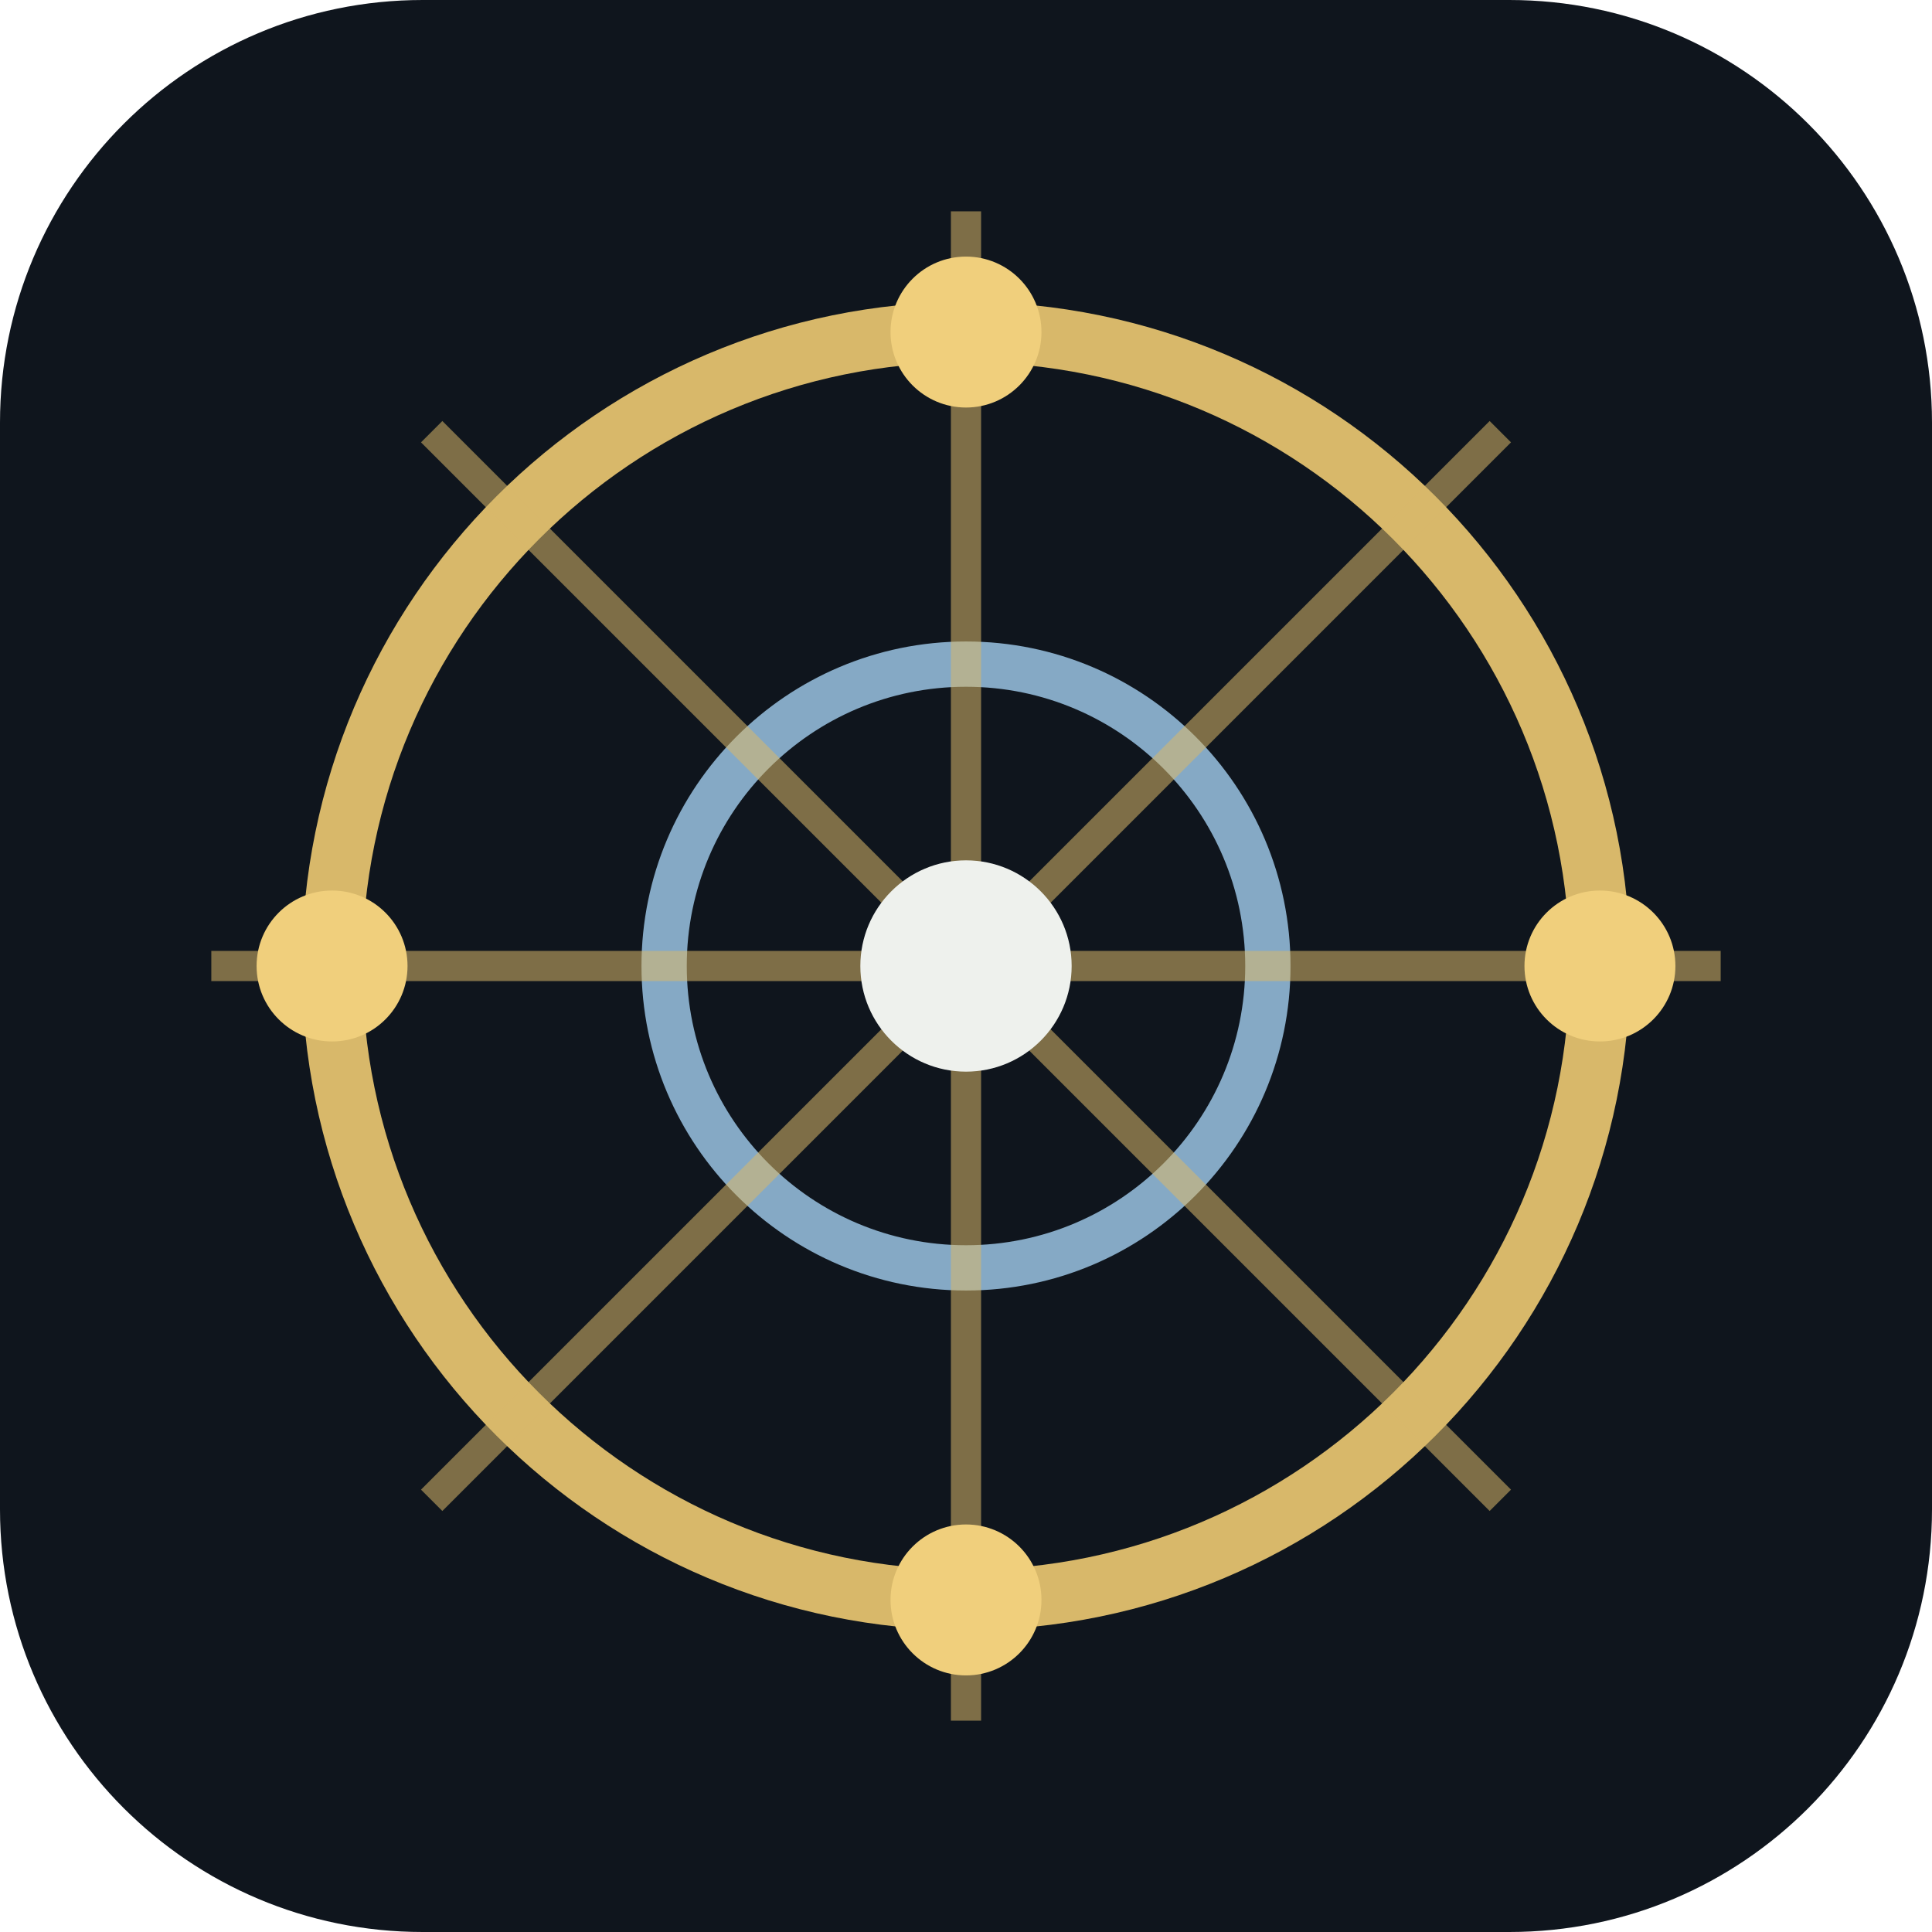
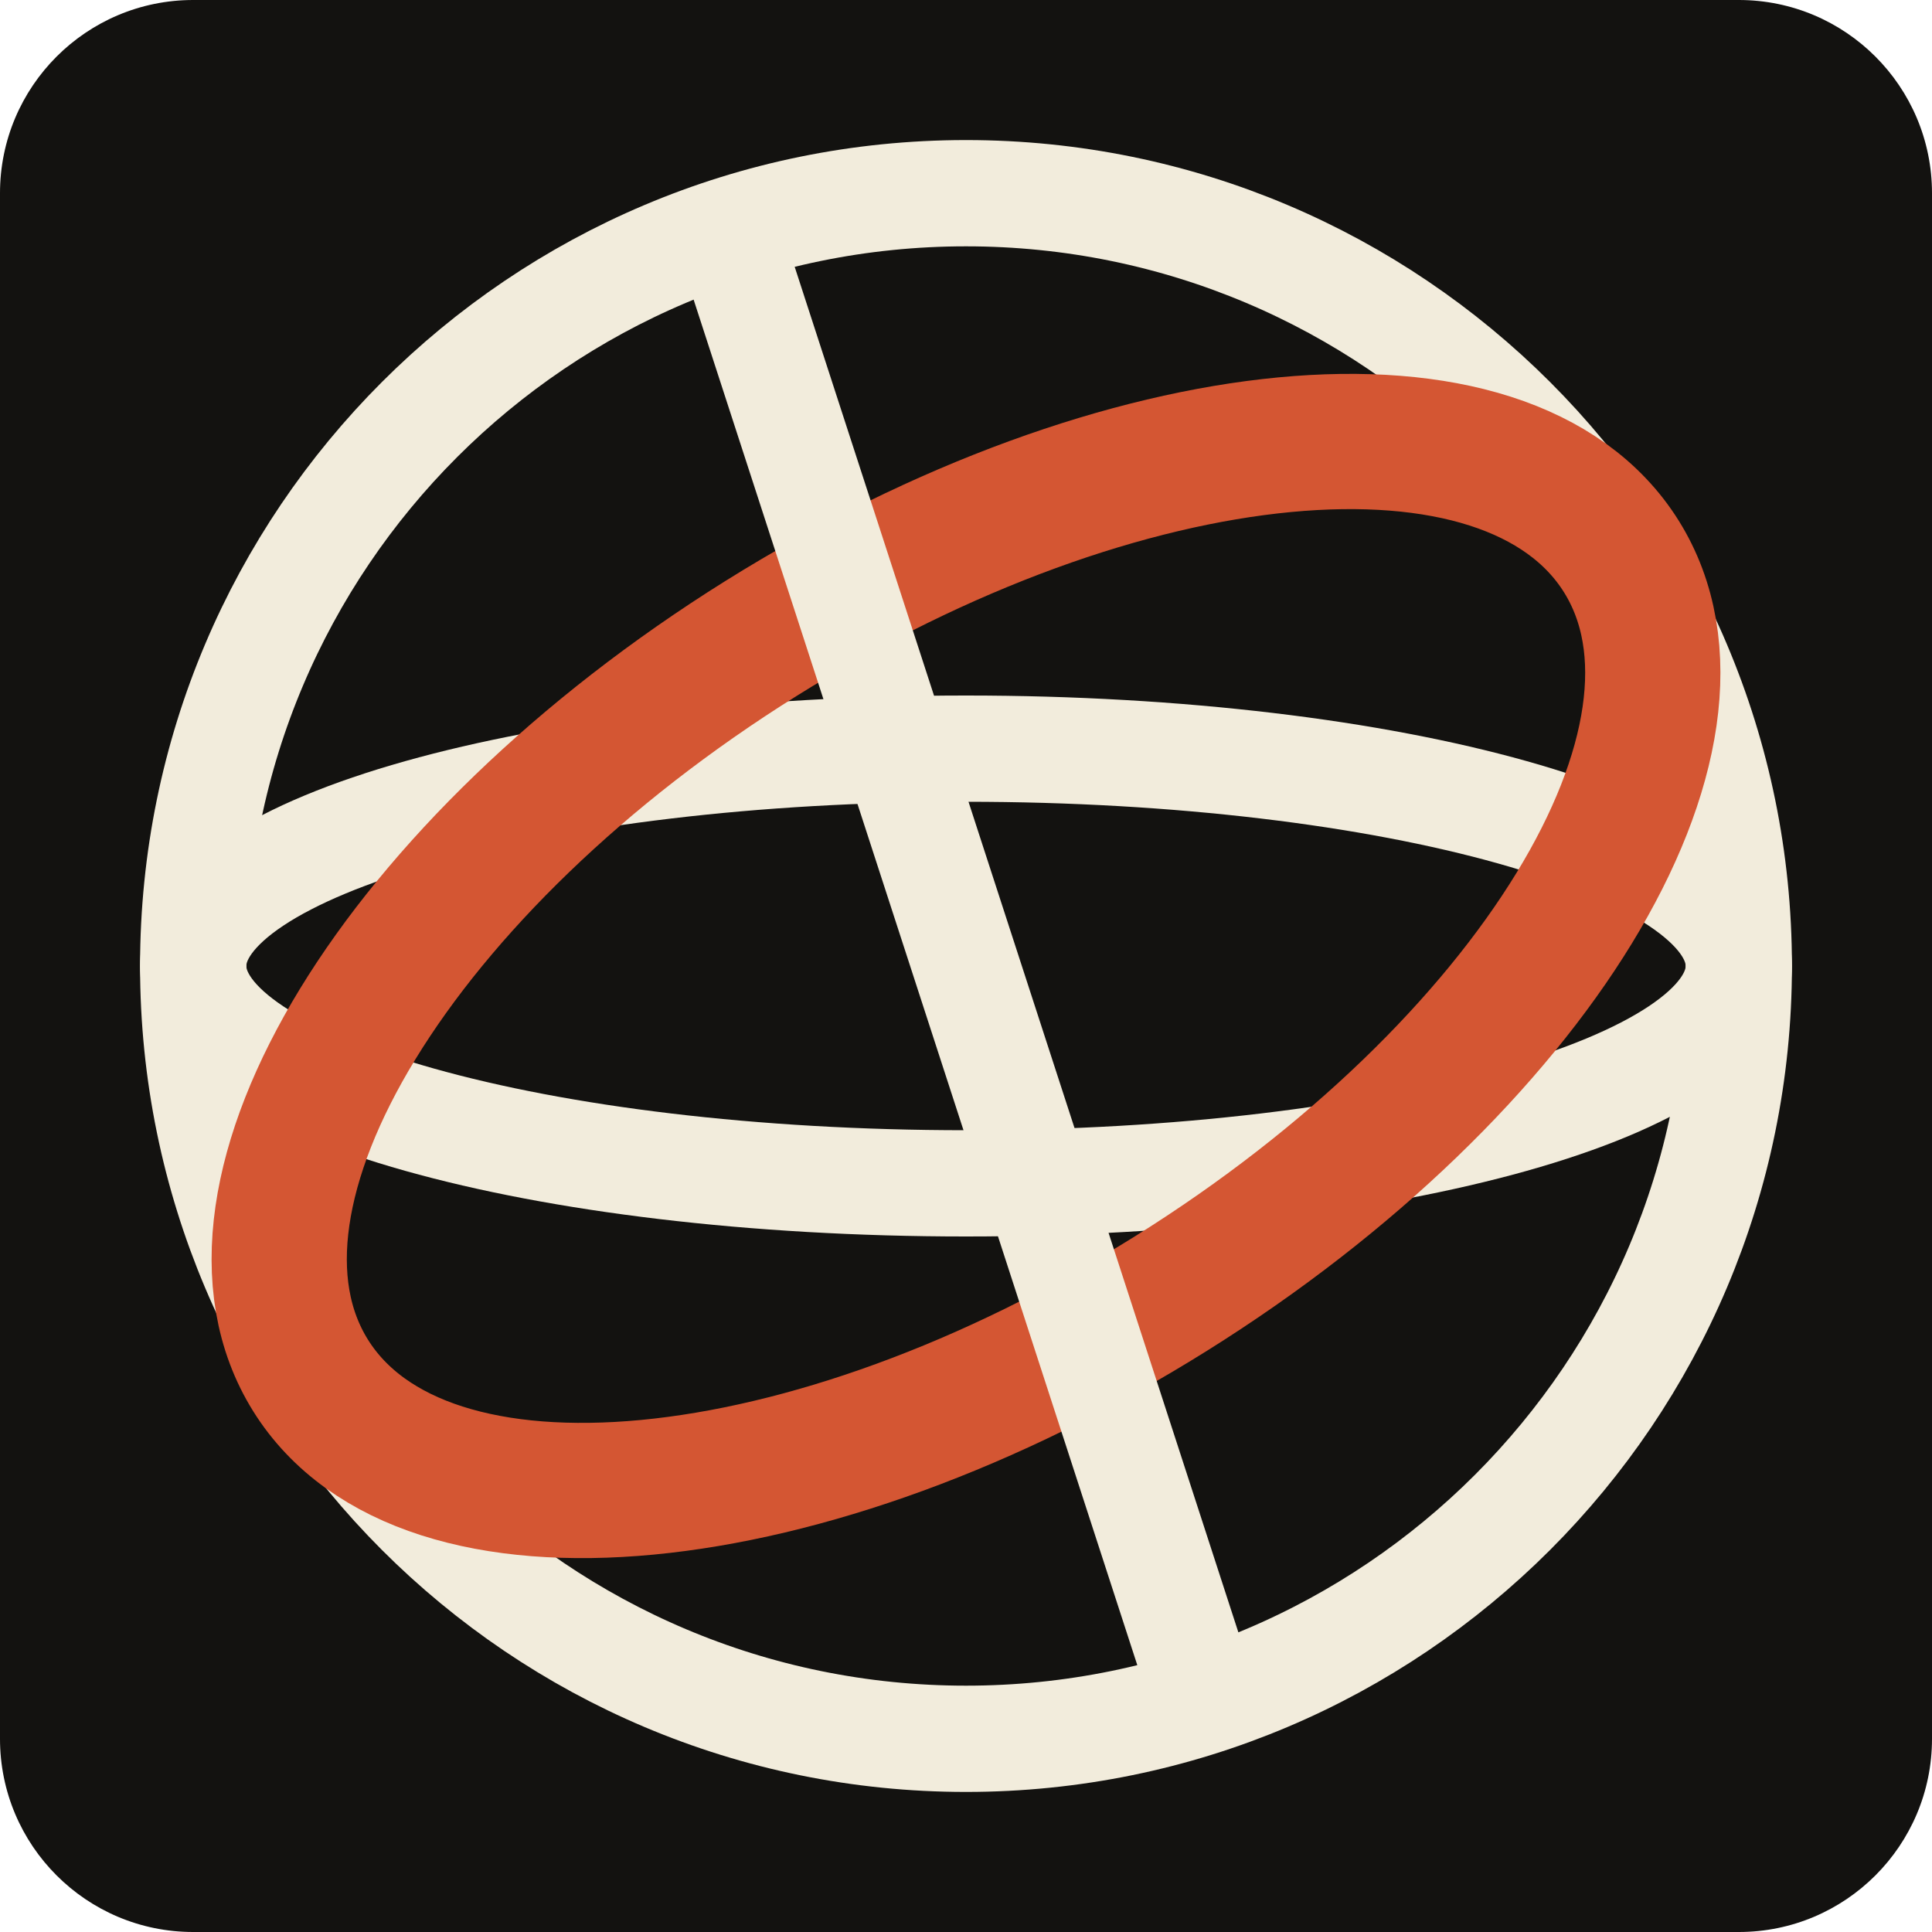
- <svg xmlns="http://www.w3.org/2000/svg" viewBox="0 0 64 64">
-   <rect width="64" height="64" rx="14" fill="#0f151d" />
-   <circle cx="32" cy="32" r="21" fill="none" stroke="#d8b86a" stroke-width="2" />
-   <circle cx="32" cy="32" r="10" fill="none" stroke="#85a9c5" stroke-width="1.5" />
-   <path d="M32 7v50M7 32h50M14.3 14.3l35.4 35.4M49.7 14.3 14.3 49.7" stroke="#d8b86a" stroke-width="1" opacity=".55" />
-   <circle cx="32" cy="11" r="2.5" fill="#f0cf7c" />
-   <circle cx="53" cy="32" r="2.5" fill="#f0cf7c" />
-   <circle cx="32" cy="53" r="2.5" fill="#f0cf7c" />
-   <circle cx="11" cy="32" r="2.5" fill="#f0cf7c" />
-   <circle cx="32" cy="32" r="3.5" fill="#eef1ed" />
+ <svg xmlns="http://www.w3.org/2000/svg" viewBox="0 0 40 40">
+   <rect width="40" height="40" rx="4" fill="#131210" />
+   <g fill="none" stroke="#F2ECDC" stroke-width="2.2">
+     <circle cx="20" cy="20" r="16" />
+     <ellipse cx="20" cy="20" rx="16" ry="4.5" />
+     <ellipse cx="20" cy="20" rx="16" ry="8" transform="rotate(-32 20 20)" stroke="#D45633" stroke-width="2.8" />
+     <line x1="20" y1="4" x2="20" y2="36" transform="rotate(-18 20 20)" />
+   </g>
</svg>
